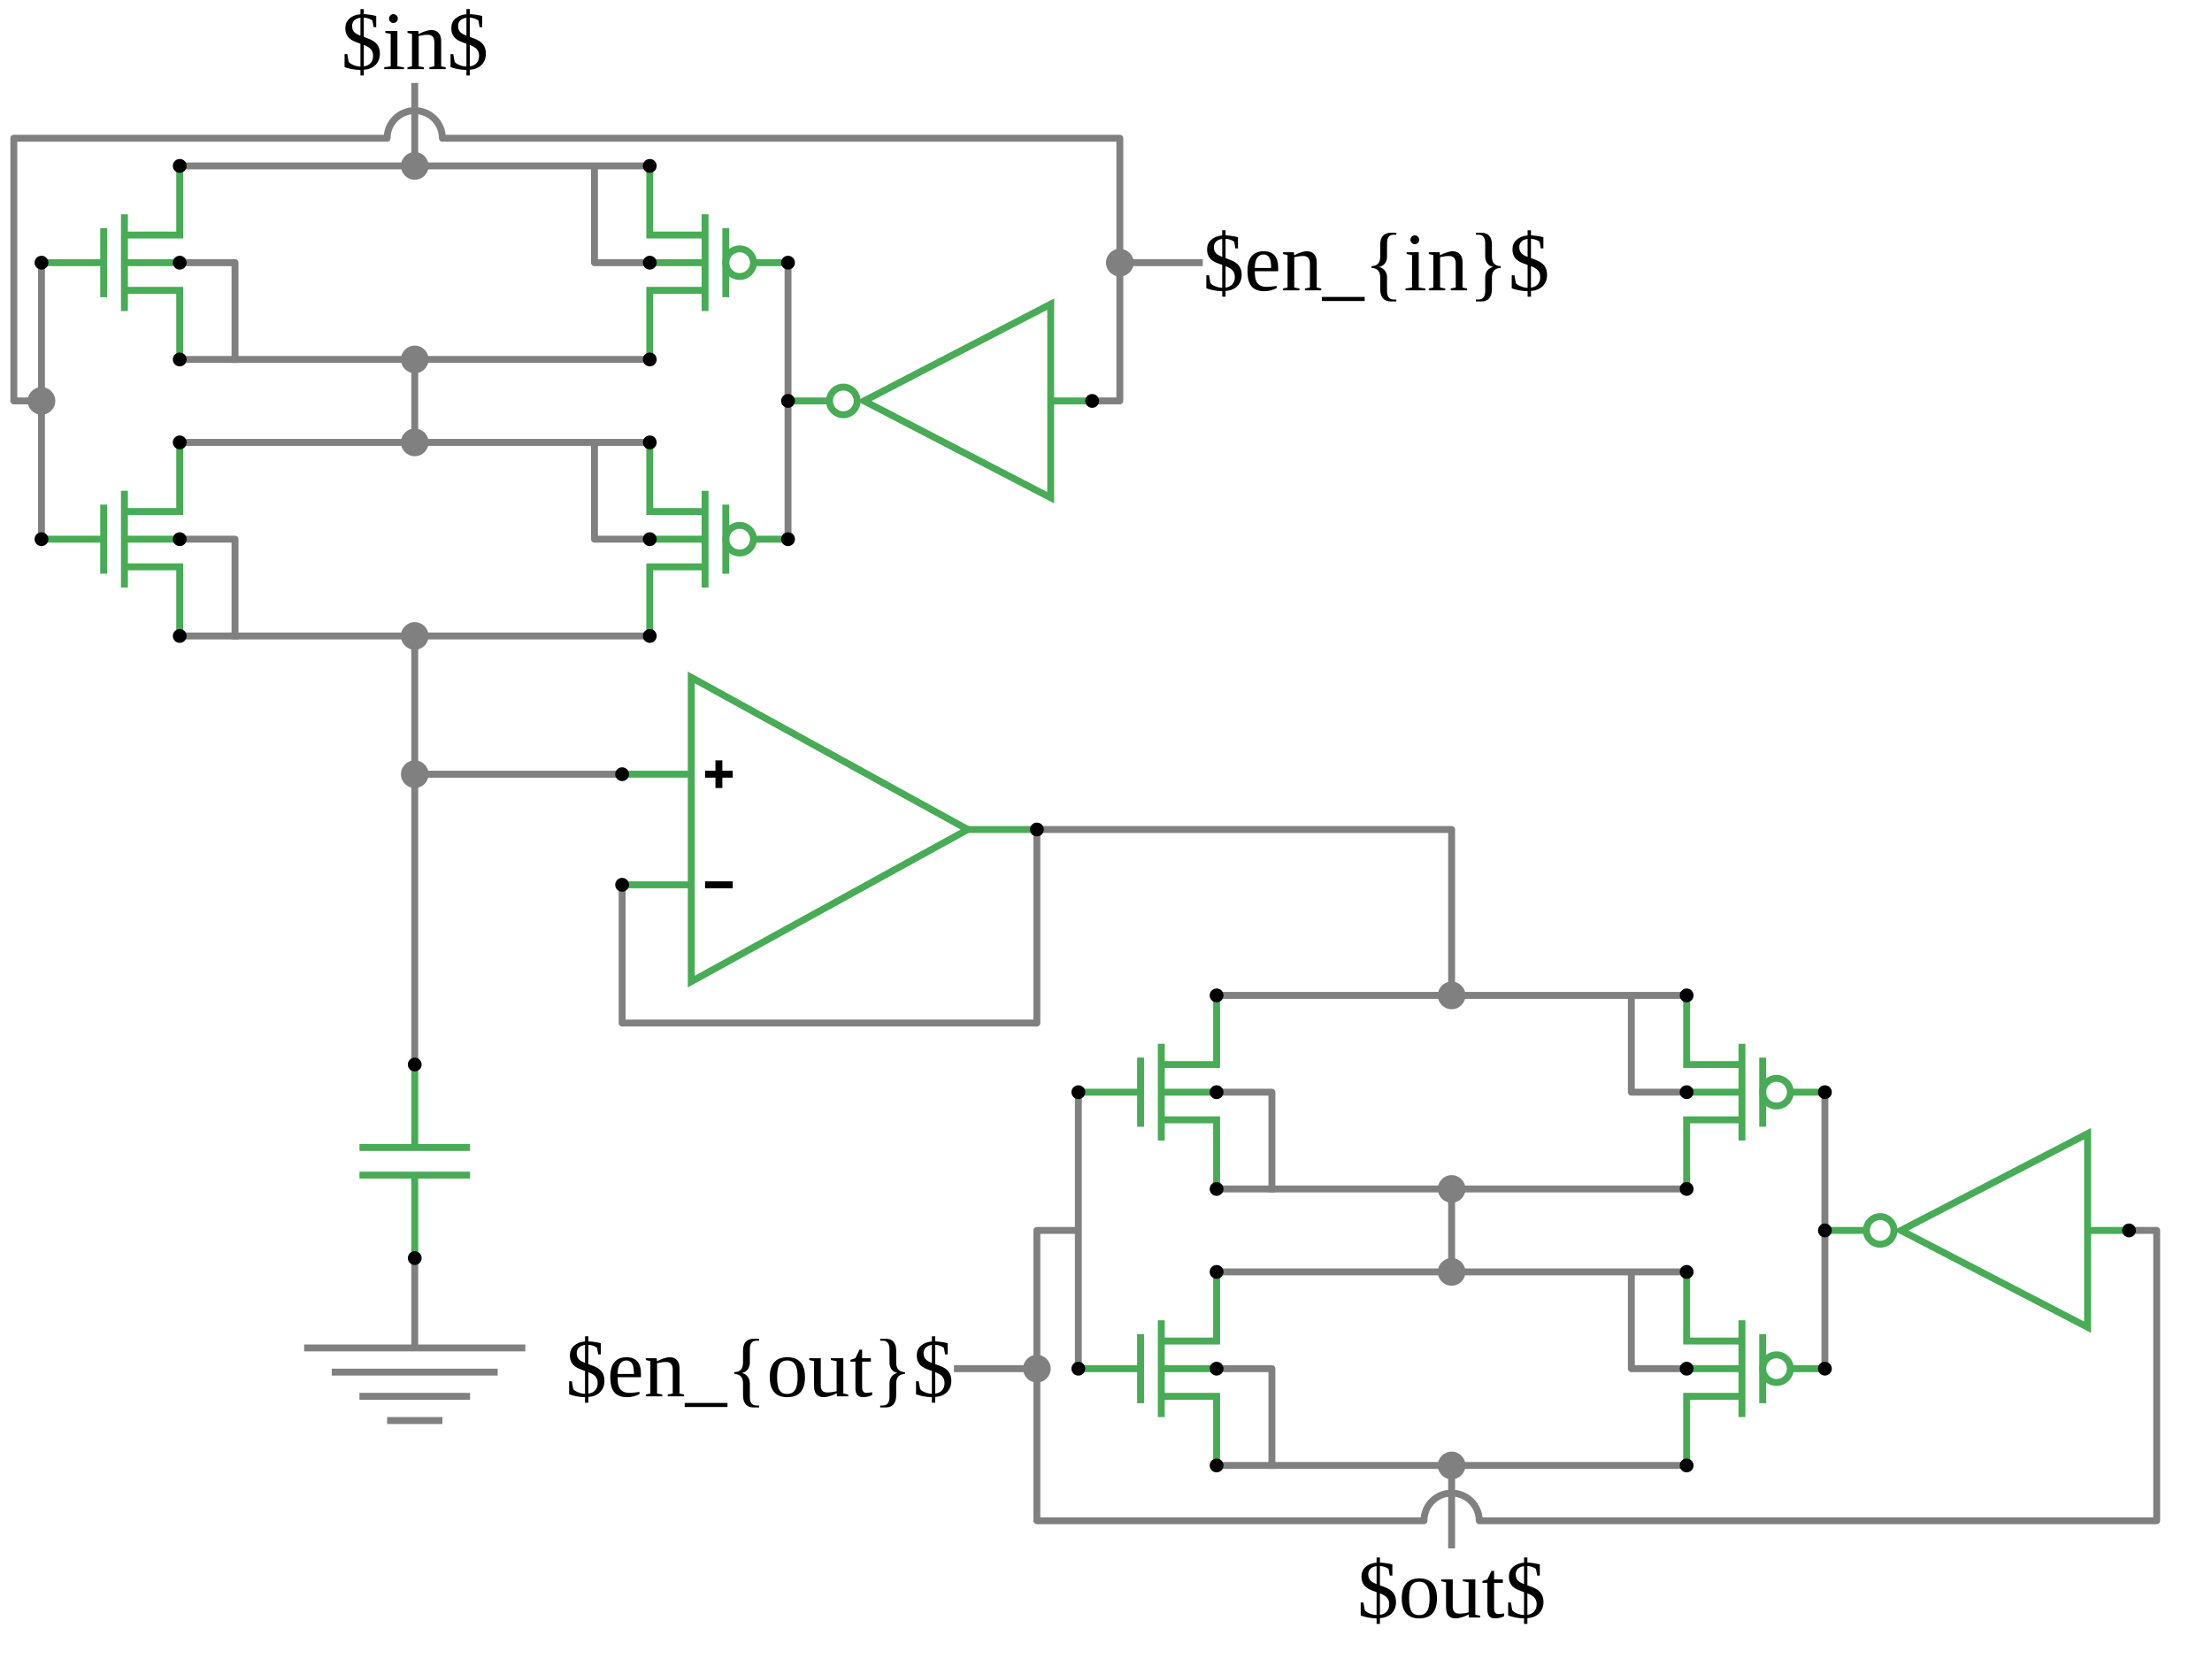
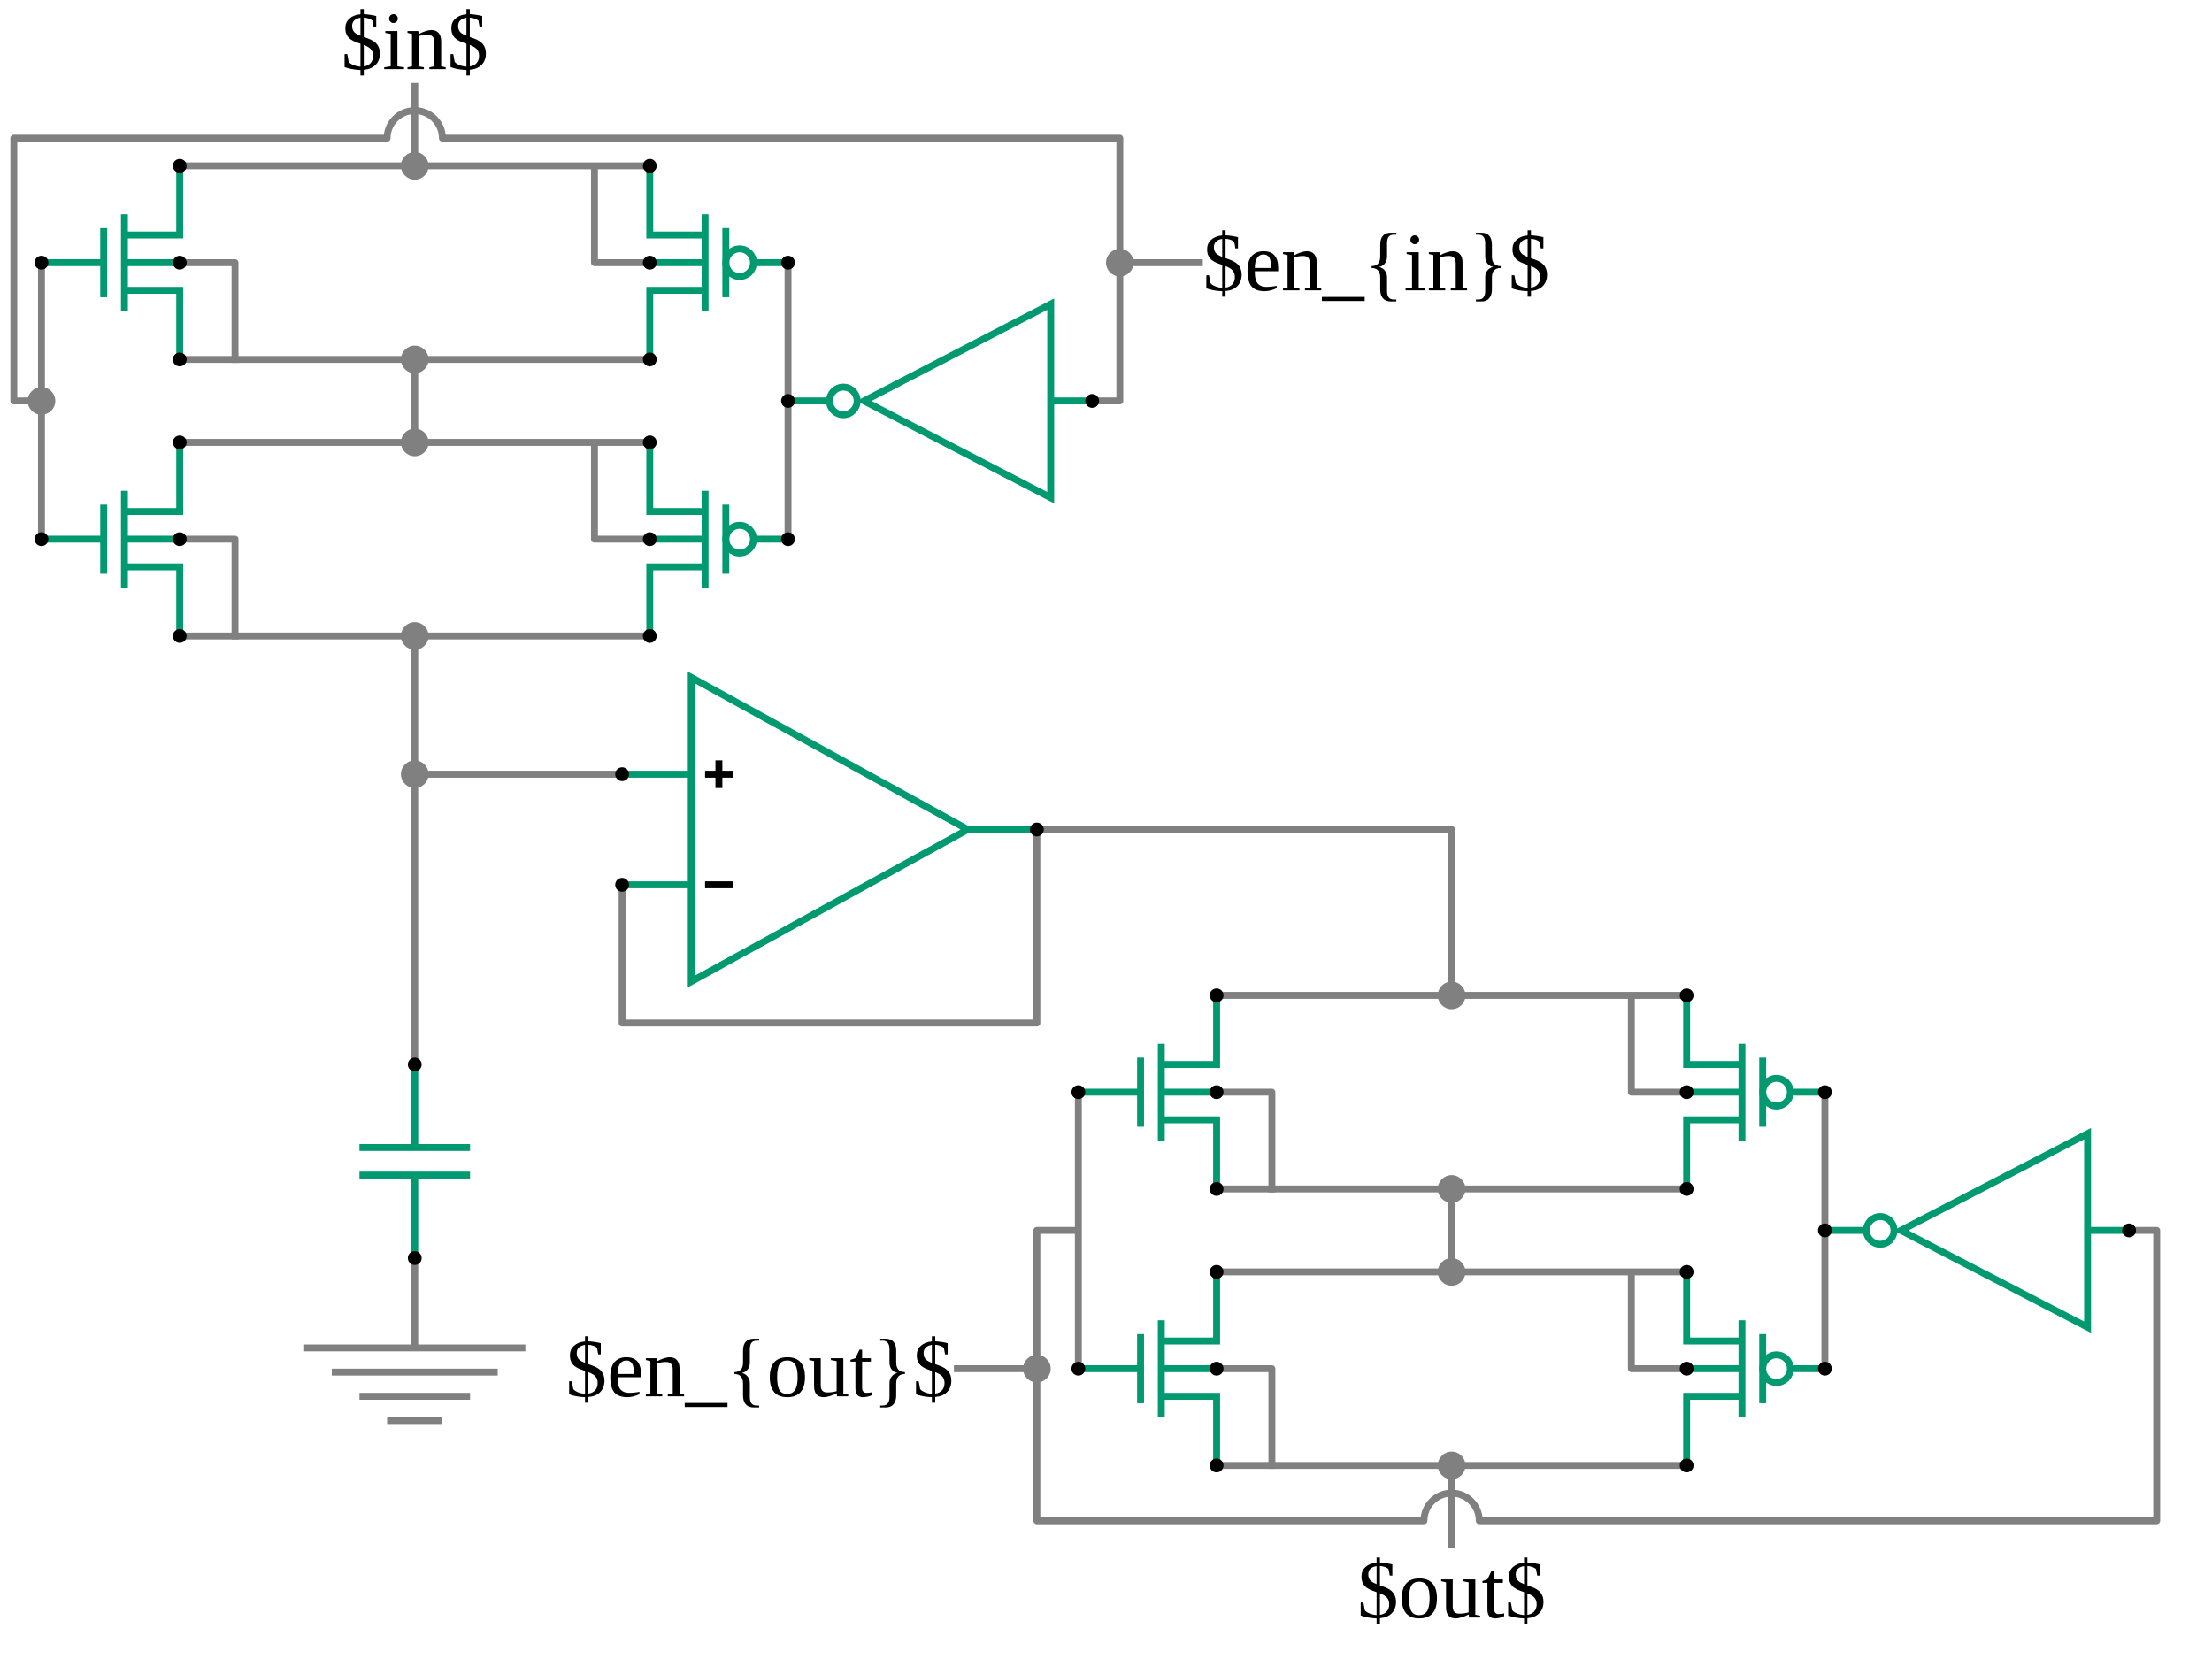
<svg xmlns="http://www.w3.org/2000/svg" xmlns:xlink="http://www.w3.org/1999/xlink" width="320" height="240" viewBox="0 0 320 240" version="1.1" id="svg21808">
  <style id="style1451">
.pin {
fill:#000000;
stroke:none;
}
</style>
  <defs id="defs21805">
    <symbol id="inverter" width="48px" height="32px">
      <g id="g3">
        <line x1="2" x2="8" y1="16" y2="16" stroke="currentColor" id="in" />
        <path d="M 8,2 V 30 L 35,16 Z" id="opAmp-2" fill="none" stroke="currentColor" />
        <line x1="40" x2="46" y1="16" y2="16" stroke="currentColor" id="out-9" />
        <circle id="circle2011" cx="38" cy="16" r="2" fill="none" stroke="currentColor" />
        <circle id="inPin" class="pin" cx="2" cy="16" r="1" />
        <circle id="outPin-1" class="pin" cx="46" cy="16" r="1" />
        <rect id="rect2689" width="48" height="32" x="0" y="0" fill="none" stroke="none" />
      </g>
    </symbol>
    <symbol id="capacitor" width="32px" height="16px">
      <g id="g2">
        <path d="M 2,8 H 14 V 16 0 m 4,0 V 16 8 h 12" id="path4005" stroke="currentColor" fill="none" />
        <circle id="circle4008" class="pin" cx="2" cy="8" r="1" />
        <circle class="pin" id="circle4010" cx="30" cy="8" r="1" />
      </g>
    </symbol>
    <symbol id="gnd">
      <g id="g7">
        <line x1="16" x2="16" y1="0" y2="13" stroke="currentColor" id="line6" />
        <line x1="0" x2="32" y1="13" y2="13" stroke="currentColor" id="line7" />
        <line x1="4" x2="28" y1="16.5" y2="16.5" stroke="currentColor" id="line983" />
        <line x1="8" x2="24" y1="20" y2="20" stroke="currentColor" id="line986" />
        <line x1="12" x2="20" y1="23.5" y2="23.5" stroke="currentColor" id="line988" />
      </g>
    </symbol>
    <symbol id="opamp">
      <g id="g9">
        <line x1="2" x2="12" y1="32" y2="32" stroke="currentColor" id="pos" />
        <line x1="2" x2="12" y1="16" y2="16" stroke="currentColor" id="neg" />
        <path d="M 12,2 V 46 L 52,24 Z" id="path7" fill="none" stroke="currentColor" />
        <line x1="52" x2="62" y1="24" y2="24" stroke="currentColor" id="line8" />
        <g id="plus">
          <line x1="14" x2="18" y1="32" y2="32" stroke="#000000" id="line105596" />
          <line x1="16" x2="16" y1="30" y2="34" stroke="#000000" id="line105598" />
        </g>
        <line x1="14" x2="18" y1="16" y2="16" stroke="#000000" id="minus" />
        <circle id="plusPin" class="pin" cx="2" cy="32" r="1" />
        <circle id="circle8-2" class="pin" cx="2" cy="16" r="1" />
        <circle id="circle9-7" class="pin" cx="62" cy="24" r="1" />
        <rect id="rect9" width="64" height="48" x="0" y="0" fill="none" stroke="none" />
      </g>
    </symbol>
    <symbol id="pmos">
      <g id="g10">
        <line x1="14" x2="14" y1="9" y2="23" stroke="currentColor" id="semiCond" />
        <line x1="2" x2="7" y1="16" y2="16" stroke="currentColor" id="gateIn" />
        <line x1="11" x2="11" y1="11" y2="21" stroke="currentColor" id="gate" />
        <path d="m 14,20 h 8 v 10" id="source" fill="none" stroke="currentColor" />
        <path d="m 14,12 h 8 V 2" id="drain" fill="none" stroke="currentColor" />
        <line x1="14" x2="22" y1="16" y2="16" stroke="currentColor" id="bulkIn" />
        <circle id="circle21294" cx="9" cy="16" r="2" fill="none" stroke="currentColor" />
        <circle class="pin" fill="#000000" id="drainPin" cx="22" cy="2" r="1" />
        <circle id="bulkPin" class="pin" fill="#000000" cx="22" cy="16" r="1" />
        <circle id="gatePin" class="pin" fill="#000000" cx="2" cy="16" r="1" />
        <circle class="pin" fill="#000000" cx="22" cy="30" r="1" id="sourcePin" />
      </g>
    </symbol>
    <symbol id="nmos">
      <g id="g16">
        <line x1="14" x2="14" y1="9" y2="23" stroke="currentColor" id="line10" />
        <line x1="2" x2="11" y1="16" y2="16" stroke="currentColor" id="line11" />
        <line x1="11" x2="11" y1="11" y2="21" stroke="currentColor" id="line12" />
        <path d="m 14,20 h 8 v 10" id="path12" fill="none" stroke="currentColor" />
        <path d="m 14,12 h 8 V 2" id="path13" fill="none" stroke="currentColor" />
        <line x1="14" x2="22" y1="16" y2="16" stroke="currentColor" id="line13" />
        <circle class="pin" fill="#000000" id="circle13" cx="22" cy="2" r="1" />
        <circle id="circle14" class="pin" fill="#000000" cx="22" cy="16" r="1" />
        <circle id="circle15" class="pin" fill="#000000" cx="2" cy="16" r="1" />
        <circle class="pin" fill="#000000" cx="22" cy="30" r="1" id="circle16" />
      </g>
    </symbol>
    <symbol id="memristor" width="64px" height="16px" refY="center">
      <g id="g18">
        <path d="m 14,8 h 6.5 v 3.5 h 6 v -7 h 6 v 7 h 6 V 8 H 45" id="center" stroke="currentColor" fill="none" />
        <rect stroke="currentColor" fill="currentColor" id="inter" width="5" x="45" y="0.5" height="15" />
        <rect stroke="currentColor" fill="none" id="outer" width="36" height="15" x="14" y="0.5" />
        <line x1="2" x2="14" y1="8" y2="8" stroke="currentColor" id="line16" />
        <line x1="50" x2="62" y1="8" y2="8" stroke="currentColor" id="line17" />
        <circle fill="#000000" id="circle17" class="pin" cx="2" cy="8" r="1" />
        <circle fill="#000000" class="pin" id="circle18" cx="62" cy="8" r="1" />
      </g>
    </symbol>
  </defs>
  <g id="wires" color="grey" stroke-width="1" stroke-linejoin="round">
    <line x1="60" x2="60" y1="52" y2="64" stroke="currentColor" id="line6407" />
    <line x1="26" x2="94" y1="24" y2="24" stroke="currentColor" id="line6330" />
    <line x1="26" x2="94" y1="52" y2="52" stroke="currentColor" id="line6382" />
    <line x1="26" x2="94" y1="64" y2="64" stroke="currentColor" id="line6390" />
    <line x1="26" x2="94" y1="92" y2="92" stroke="currentColor" id="line6392" />
    <path d="M 34,92.5 V 78 h -8" id="path6398" fill="none" stroke="currentColor" />
    <path d="M 94,78 H 86 V 64" id="path6402" fill="none" stroke="currentColor" />
    <path d="M 34,52.5 V 38 h -8" id="path6394" fill="none" stroke="currentColor" />
    <path d="M 94,38 H 86 V 24" id="path6404" fill="none" stroke="currentColor" />
    <line x1="60" x2="60" y1="92" y2="154" stroke="currentColor" id="line6410" />
    <line x1="60" x2="90" y1="112" y2="112" stroke="currentColor" id="line6412" />
    <path d="m 90,128 v 20 h 60 v -28 h 60 v 24" id="path1409" fill="none" stroke="currentColor" />
    <line x1="210" x2="210" y1="172" y2="184" stroke="currentColor" id="line1465" />
    <line x1="176" x2="244" y1="144" y2="144" stroke="currentColor" id="line1467" />
    <line x1="176" x2="244" y1="172" y2="172" stroke="currentColor" id="line1469" />
    <line x1="176" x2="244" y1="184" y2="184" stroke="currentColor" id="line1471" />
    <line x1="176" x2="244" y1="212" y2="212" stroke="currentColor" id="line1473" />
    <path d="M 184,212.5 V 198 h -8" id="path1475" fill="none" stroke="currentColor" />
    <path d="m 244,198 h -8 v -14" id="path1477" fill="none" stroke="currentColor" />
    <path d="M 184,172.5 V 158 h -8" id="path1479" fill="none" stroke="currentColor" />
    <path d="m 244,158 h -8 v -14" id="path1481" fill="none" stroke="currentColor" />
    <use xlink:href="#gnd" id="ground0" transform="translate(44,182)" />
    <line x1="60" x2="60" y1="24" y2="12" stroke="currentColor" id="line1496" />
    <line x1="6" x2="6" y1="38" y2="78" stroke="currentColor" id="line1498" />
    <line x1="114" x2="114" y1="38" y2="78" stroke="currentColor" id="line1500" />
    <path d="M 6,58 H 2 V 20 h 54 a 4,4 0 0 1 8,0 h 98 v 38 h -4" id="path1536" fill="none" stroke="currentColor" />
    <line x1="162" x2="174" y1="38" y2="38" stroke="currentColor" id="line7120" />
    <line x1="210" x2="210" y1="224" y2="212" stroke="currentColor" id="line1502" />
    <line x1="156" x2="156" y1="158" y2="198" stroke="currentColor" id="line1722" />
    <line x1="264" x2="264" y1="158" y2="198" stroke="currentColor" id="line1724" />
    <path d="m 156,178 h -6 v 42 h 56 a 4,4 0 0 1 8,0 h 98 v -42 h -4" id="path1726" fill="none" stroke="currentColor" />
    <line x1="138" x2="150" y1="198" y2="198" stroke="currentColor" id="line7064" />
    <g id="noeuds">
      <circle fill="currentColor" stroke="none" id="circle29" cx="60" cy="24" r="2" />
      <circle fill="currentColor" stroke="none" id="circle1" cx="60" cy="52" r="2" />
      <circle fill="currentColor" stroke="none" id="circle2" cx="60" cy="64" r="2" />
      <circle fill="currentColor" stroke="none" id="circle3" cx="60" cy="112" r="2" />
      <circle fill="currentColor" stroke="none" id="circle4" cx="60" cy="92" r="2" />
      <circle fill="currentColor" stroke="none" id="circle5" cx="6" cy="58" r="2" />
      <circle fill="currentColor" stroke="none" id="circle6" cx="162" cy="38" r="2" />
      <circle fill="currentColor" stroke="none" id="circle7" cx="210" cy="144" r="2" />
      <circle fill="currentColor" stroke="none" id="circle8" cx="210" cy="172" r="2" />
      <circle fill="currentColor" stroke="none" id="circle9" cx="210" cy="184" r="2" />
      <circle fill="currentColor" stroke="none" id="circle10" cx="210" cy="212" r="2" />
      <circle fill="currentColor" stroke="none" id="circle11" cx="150" cy="198" r="2" />
    </g>
  </g>
-   <g id="elements" color="#48ab56">
+   <g id="elements" color="#009970">
    <use xlink:href="#opamp" id="opamp0" transform="matrix(1,0,0,-1,88,144)" />
    <use xlink:href="#nmos" id="use26253" transform="translate(4,22)" />
    <use xlink:href="#pmos" id="use6153" transform="matrix(-1,0,0,1,116,22)" />
    <use xlink:href="#nmos" id="use6324" transform="translate(4,62)" />
    <use xlink:href="#pmos" id="use6326" transform="matrix(-1,0,0,1,116,62)" />
    <use xlink:href="#nmos" id="use1483" transform="translate(154,142)" />
    <use xlink:href="#pmos" id="use1485" transform="matrix(-1,0,0,1,266,142)" />
    <use xlink:href="#nmos" id="use1487" transform="translate(154,182)" />
    <use xlink:href="#pmos" id="use1489" transform="matrix(-1,0,0,1,266,182)" />
    <use xlink:href="#capacitor" id="cap0" transform="rotate(90,-42,110)" />
    <use xlink:href="#inverter" id="inverter0" transform="matrix(-1,0,0,1,160,42)" />
    <use xlink:href="#inverter" id="inverter1" transform="matrix(-1,0,0,1,310,162)" />
  </g>
  <text x="60" y="10" id="text1638" text-anchor="middle" xml:space="default">$in$</text>
  <text x="210" y="234" id="text7252" text-anchor="middle" xml:space="default">$out$</text>
  <text x="138" y="202" id="text7510" text-anchor="end" xml:space="default">$en_{out}$</text>
  <text x="174" y="42" id="text7638" text-anchor="begin" xml:space="default">$en_{in}$</text>
</svg>
